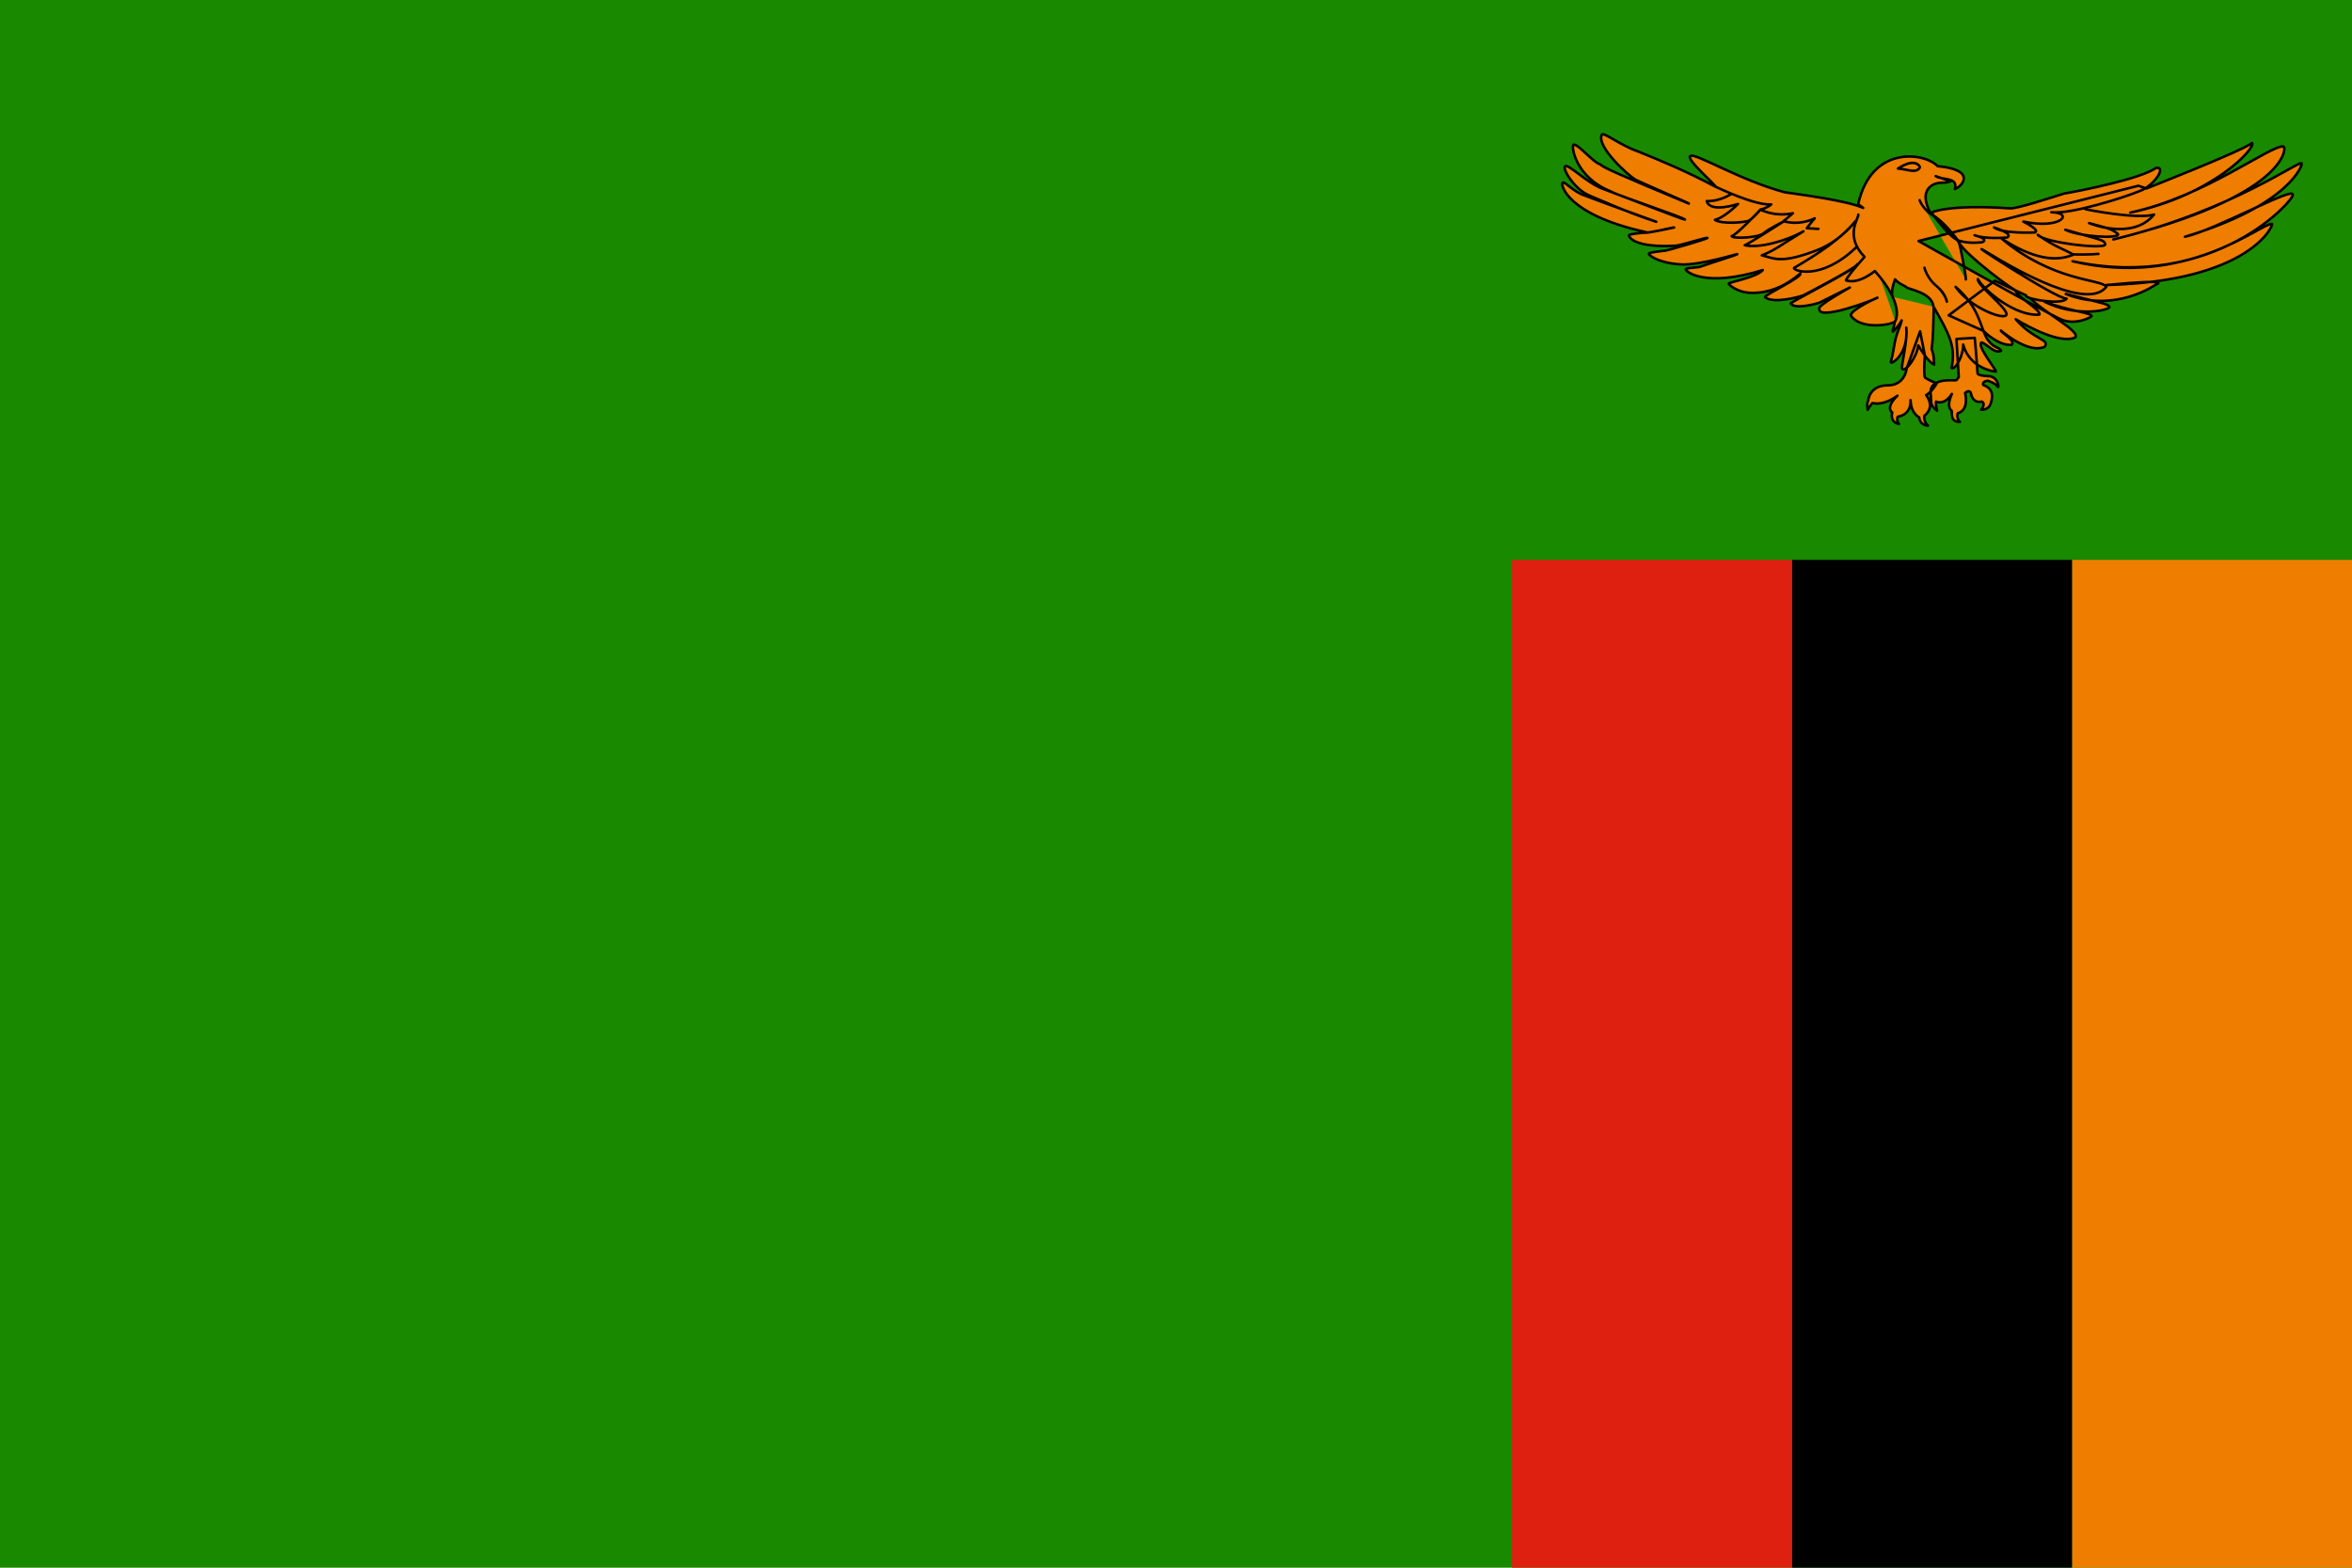
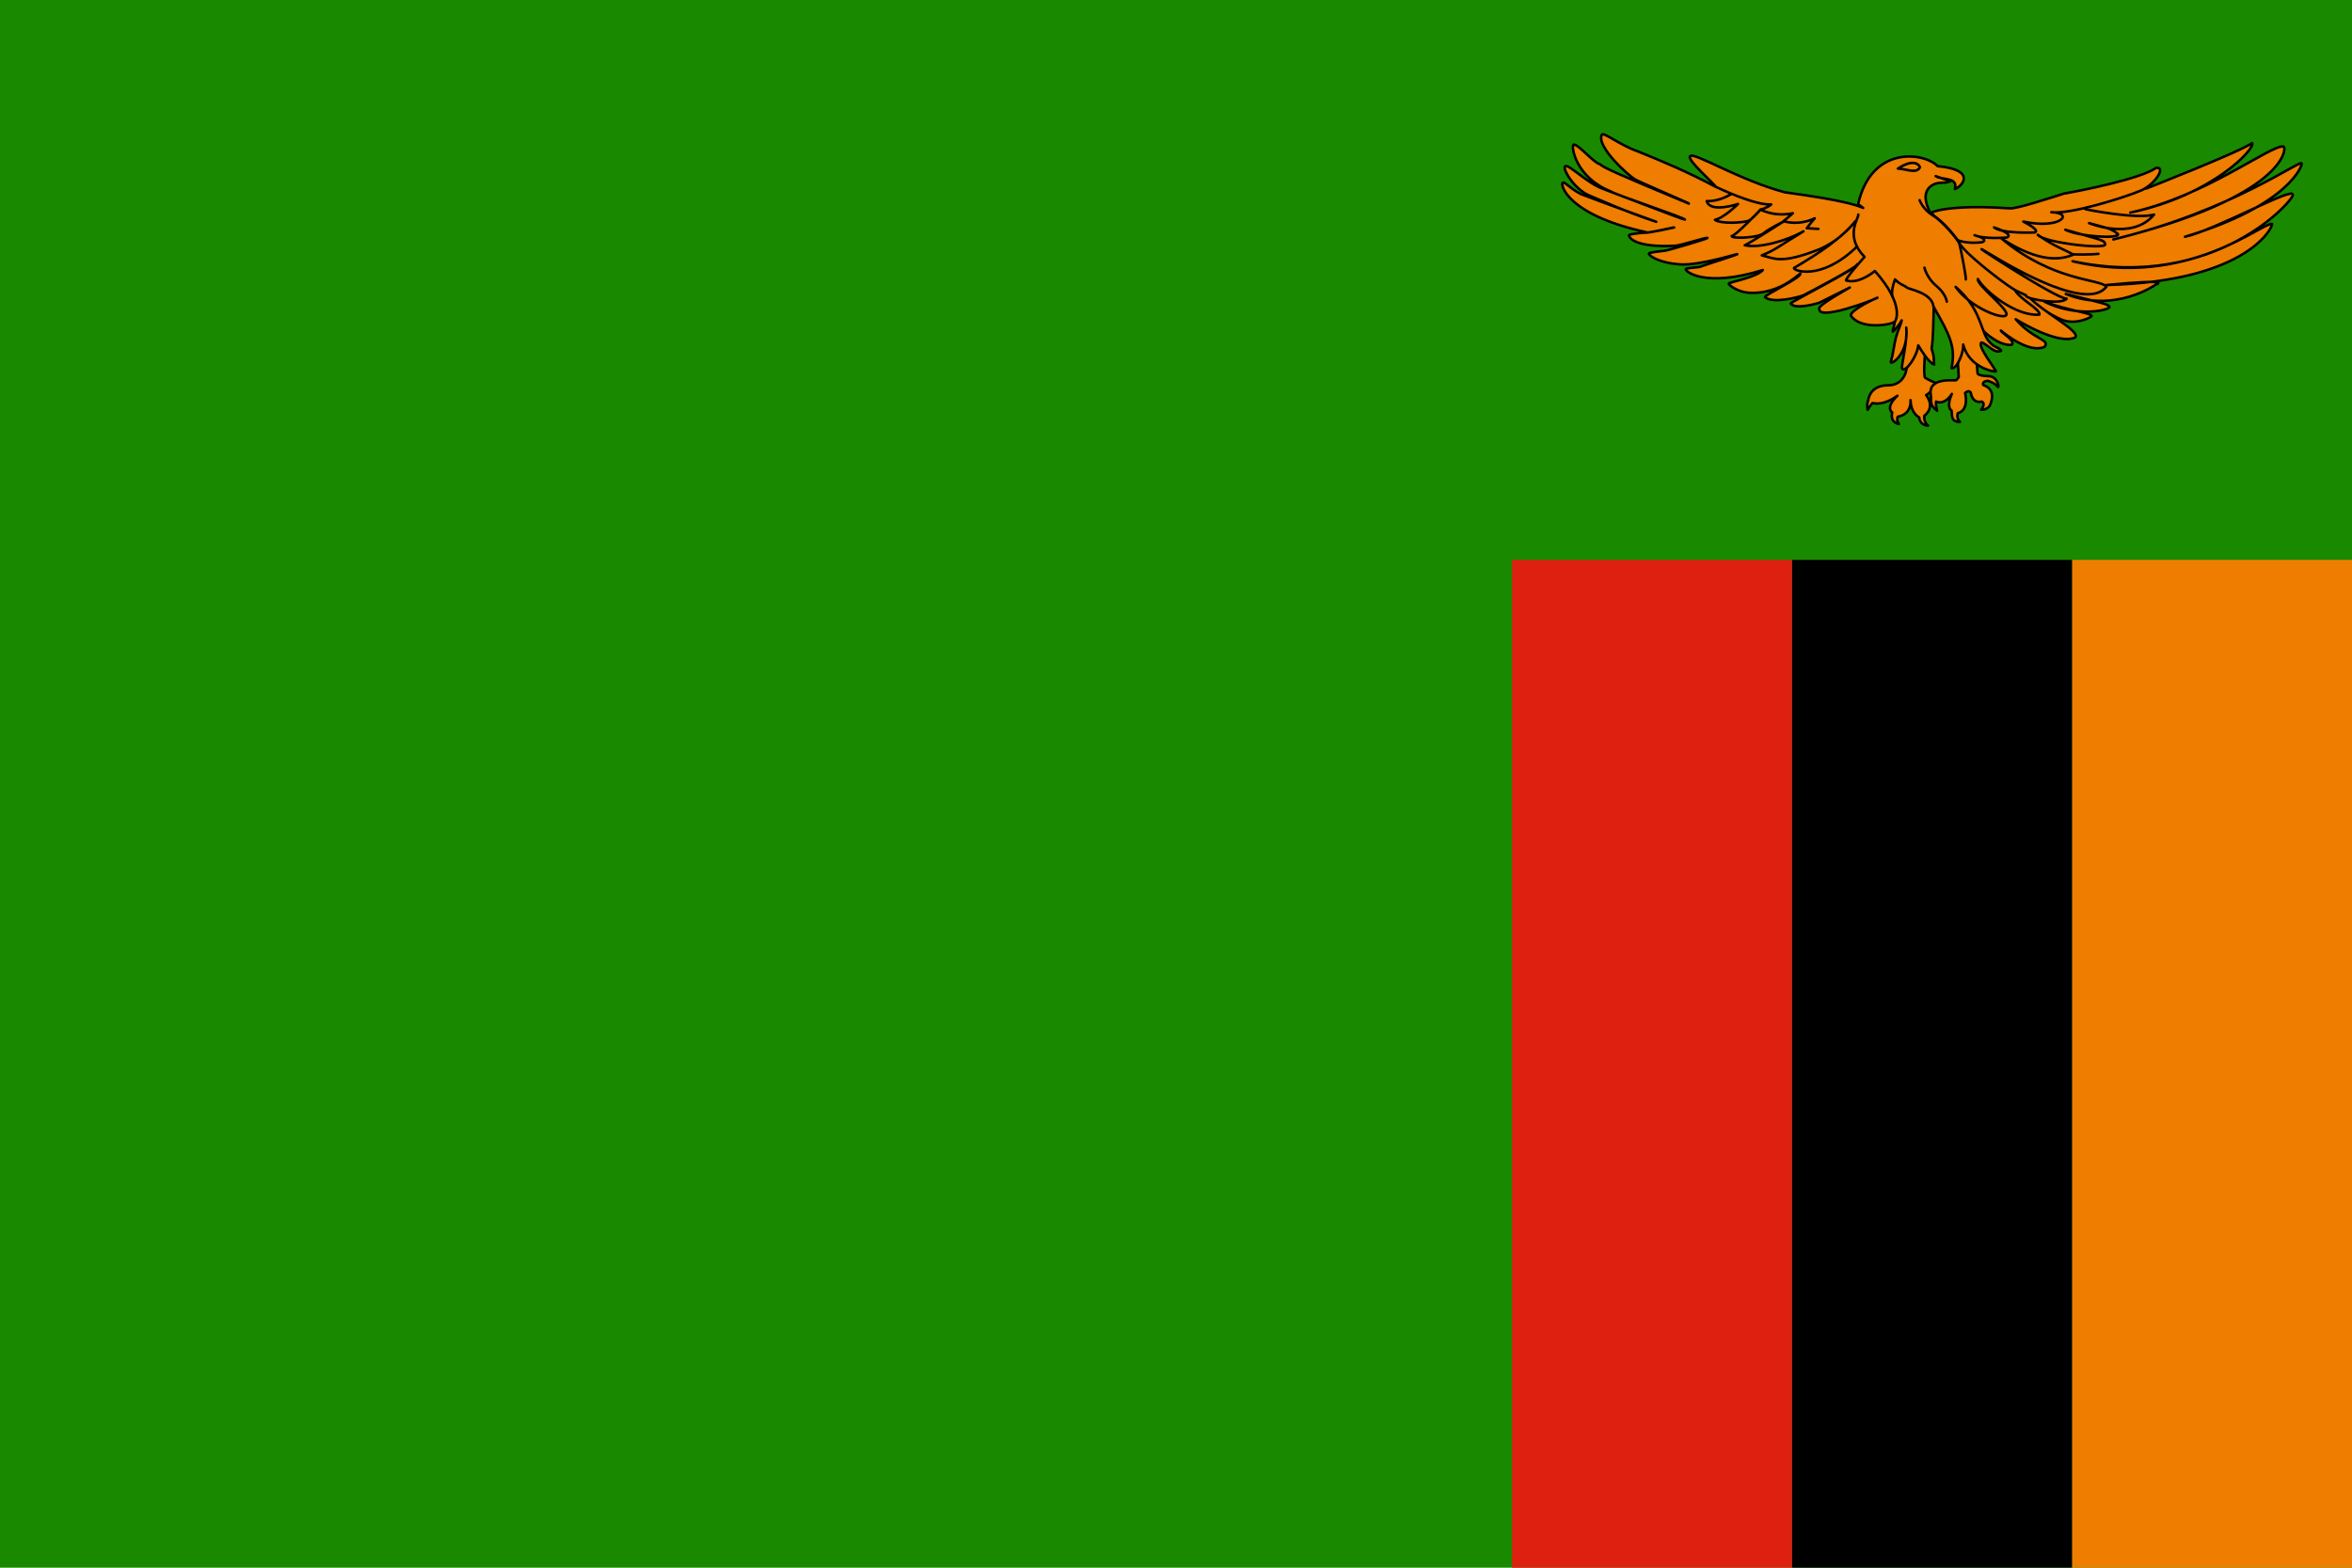
- <svg xmlns="http://www.w3.org/2000/svg" width="2100" height="1400">
-   <path fill="#198a00" d="M0 0h2100v1400h-2100z" />
+ <svg xmlns="http://www.w3.org/2000/svg" width="2100" height="1400" viewBox="0 0 2100 1400">
+   <path fill="#198a00" d="M0 0h2100v1400H0z" />
  <path fill="#ef7d00" d="M1850 500h250v900h-250z" />
  <path d="M1600 500h250v900h-250z" />
  <path fill="#de2010" d="M1350 500h250v900h-250z" />
-   <g fill="#ef7d00" stroke="#000" stroke-width="2.25" stroke-linecap="round" stroke-linejoin="round">
-     <path d="M1916.425 168.334s86.002-33.706 94.335-40.656c3.79 4.17-34.476 46.563-108.732 62.2 67.436-14.595 125.024-60.463 136.768-59.073 3.41.695 2.65 44.826-151.923 83.049 106.837-25.714 168.97-72.972 168.212-67.76.758 1.042-10.607 37.181-104.185 65.327 26.142-5.561 96.987-45.173 96.23-37.528 2.273 3.127-68.573 86.524-196.627 59.421 102.292 24.324 168.59-34.402 178.062-33.359 1.895.347-18.944 51.428-147.753 54.555 61.755-5.907 43.947-.348 43.947-.348s-36.371 26.061-80.318 8.341c34.476 8.688 38.264 9.034 39.022 11.813-2.273 3.474-30.687 8.688-57.964-4.865 21.972 8.339 41.674 9.731 42.052 12.858-.378 1.041-14.395 8.339-26.897 3.128-12.502-5.214-127.676-70.193-127.676-70.193l196.249-49.343zM1685.713 344.105c-17.257 0-17.733 14.085-17.733 14.085s-1.424 1.017-.474 7.844c2.849-4.649 4.275-6.101 4.275-6.101 1.9.291 9.816 2.469 22.324-6.534-11.401 10.89-4.591 14.957-4.591 14.957s-2.692 8.568 6.015 10.311c-2.69-3.486-1.107-6.536-1.107-6.536s12.19-1.161 11.399-14.811c.476 12.342 7.758 15.391 7.758 15.391s0 6.825 7.915 7.407c-4.273-3.486-3.325-8.859-3.325-8.859s10.292-6.825 1.583-18.443c5.225-2.76 9.5-10.455 9.5-10.455s-7.124-2.76-10.449-5.082c-1.585-3.051-.159-19.751-.159-19.751l-4.275-21.638-12.192 33.692c.474-4.793.792 14.522-16.466 14.522zM1770.944 295.514c.378.348 12.882 13.207 25.004 12.51 4.545-3.474-9.472-11.119-9.472-12.857 4.925 4.171 25.762 20.501 39.023 14.594 5.303-6.95-9.472-5.907-25.764-24.672 11.365 6.95 39.781 22.239 53.041 16.332 5.684-5.56-29.551-22.936-41.296-36.487l-30.307-14.246-41.296 30.927zM1724.345 189.879s14.017-7.645 70.088-3.822c6.062.695 38.264-10.077 48.494-13.204 16.29-2.78 68.193-13.205 82.212-22.934 9.85-1.042-2.654 16.68-15.154 20.849-13.262 5.56-61.376 20.849-78.425 18.764 20.459.348 9.094 15.637-25.004 8.34 16.292 8.34 10.23 9.73 10.23 9.73s-28.792 1.39-36.369-4.517c19.322 6.602 11.365 9.035 11.365 9.035s-19.7 1.737-28.794-2.085c14.017 3.822 6.82 6.255 6.82 6.255s-11.365 1.737-20.837-1.39c-9.47-3.127-23.867-25.019-24.625-25.019zM1746.827 302.716l2.059 33.982s-1.109 1.743-2.059 2.76c-.95 1.015-26.283-3.632-22.8 14.085 0 7.262.159 9.149 5.543 13.215-1.426-4.793-.95-8.132-.95-8.132s7.124 3.921 14.091-6.825c-4.749 10.601-1.426 14.376-.317 14.667 1.109 1.889-1.899 10.455 7.6 10.31-3.64-3.195-1.899-7.842-1.899-7.842s9.975-1.45 6.491-18.006c3.642-3.341 5.067-.146 5.067-.146s1.107 9.875 9.816 7.842c3.96 2.032-.633 7.405-.633 7.405s6.332.146 8.233-4.793c1.901-4.936 4.116-13.796-6.334-17.426-1.266-3.484 4.118-3.776 4.118-3.776s6.65 2.032 8.548 5.082c1.9 3.05 1.268-7.986-6.965-9.149-10.133-.291-10.766-2.178-10.766-2.613 0-.437-1.742-24.687-2.533-31.658zM1782.069 331.675c.125-1.558-17.285-23.059-12.869-25.838 4.415.833 11.656 10.613 17.522 7.438-1.778-3.812-7.018-1.665-12.969-11.424-5.949-11.032-6.818-27.593-27.655-45.658 13.49 19.117 44.092 30.322 45.388 24.748 1.296-5.574-26.946-26.652-25.499-31.733 5.616 10.433 33.974 33.678 54.867 31.753 1.432-4.476-17.11-13.508-21.882-21.943-13.347-8.223-49.064-36.462-49.78-43.011-12.997-17.387-21.111-22.646-24.889-24.649-1.46-1.578-1.827-3.086-2.112-4.045-8.068-17.446 2.618-23.111 8.873-23.949 5.148-.525 6.642.182 10.347-1.463-4.387-1.574-8.771-3.046-13.156-4.62 5.718 3.847 20.325.46 17.159 11.541 6.404-2.235 20.03-17.104-15.444-20.46-11.544-12.147-59.008-19.128-70.889 33.888.948.743 1.445 1.354 4.464 3.422-14.988-6.663-55.421-11.802-69.992-13.961-39.364-10.417-80.244-35.52-84.174-32.433-5.256 2.14 23.783 26.919 22.274 27.468-25.179-13.466-48.182-23.006-69.585-31.687-15.057-5.162-30.139-17.182-31.802-14.895-5.542 10.529 24.141 36.996 29.662 40.109 5.523 2.978 48.947 21.453 48.307 21.684-65.405-27.229-76.371-32.165-79.653-35.304-5.765-1.191-19.807-18.581-23.721-17.463-2.142 1.931 2.155 29.409 33.365 41.743 5.087 3.401 66.9 23.739 66.295 25.334-.151.398-70.798-26.744-73.542-27.714-13.621-4.899-30.334-22.071-33.459-20.14-2.982 1.752 7.705 20.338 21.468 26.168 7.214 2.92 34.887 15.491 59.819 23.492 1.591.528-44.814-16.141-67.126-24.692-10.116-5.15-14.88-11.569-16.421-10.188-2.279 1.381 3.682 28.837 75.38 44.33 1.889.737 25.238-5.073 24.084-4.303-.289.193-23.186 4.765-25.415 4.608-1.984-.278-14.528 1.362-14.755 1.958-.758 1.857 4.545 11.688 41.564 9.638 4.733-.261 30.415-8.578 28.258-6.789-1.079.895-34.973 10.997-37.554 11.196-2.242.291-14.149 1.433-14.589 2.594-.538 1.584 8.813 8.581 28.694 9.702 17.602.858 51.049-9.865 50.378-9.17-.671.695-32.244 10.618-33.07 11.223-1.142.593-12.704 1.168-13.11 1.982-.942 2.026 16.677 17.138 68.786 1.01-5.235 6.485-30.493 10.921-30.457 12.089-.117.847 5.565 5.883 14.395 7.685 4.415.901 10.46.717 15.982-.083 9.918-1.821 20.37-5.42 33.651-16.677 1.587 3.533-33.175 19.668-31.543 21.206 7.538 6.411 32.576-.826 34.216-1.667 1.642-.842 48.216-24.93 48.055-27.718.724 3.573-60.045 33.859-59.39 35.101 3.901 5.709 24.66-.3 25.652-.825.99-.523 26.493-13.16 27.192-13.532.697-.373-29.973 16.464-27.241 19.027-1.321 10.933 47.899-7.546 51.756-9.847 1.929-1.151-23.644 10.313-23.712 15.759 8.235 12.77 34.603 8.719 38.67 5.91 2.035-1.405-2.393 9.486-.967 8.497.497-.204 5.735-5.886 7.749-9.998-.642 3.568-3.533 9.188-5.22 15.638-1.689 6.449-2.172 13.726-4.49 21.458-.531 3.396 16.248-6.64 13.811-30.631 1.436 12.479-5.299 35.813-3.537 37.026 3.525 2.426 13.271-11.621 14.255-21.12 2.894 4.798 8.968 14.813 14.193 17.117-.569-7.258.1-6.926-2.252-14.059 1.356-9.471 1.545-22.579 1.874-37.379 14.199 24.947 19.862 35.482 15.895 54.587 4.222 1.615 10.966-13.335 10.422-21.03 5.422 21.381 28.824 24.587 29.196 23.965zM1545.575 173.288s-9.664 6.697-21.691 6.303c3.007 11.031 27.919 2.561 27.919 2.561s-12.026 12.213-20.617 14.182c5.154 3.94 26.845 2.561 30.497.591 3.65-1.97 10.093-9.652 10.093-9.652s-22.336 23.637-25.557 23.44c-.43 2.758 23.409 1.773 28.349-2.364 4.938-4.137 17.395-10.243 17.395-10.243s-32.644 20.879-34.148 20.879c12.242 2.955 36.724-3.546 52.402-12.41-23.195 14.182-25.341 16.743-37.153 21.47 10.524 2.167 15.891 8.667 51.543-5.515 20.402-8.864 31.998-25.016 31.998-25.016-12.67 15.561-32.644 28.76-54.762 41.76-1.29 2.363 23.621 12.014 55.406-18.319M1718.241 239.078s2.148 9.258 10.738 16.35c8.592 7.09 9.236 13.985 9.236 13.985M1713.947 178.803s3.006 8.273 11.811 13.591c9.021 5.318 22.552 22.061 23.625 25.016 1.039 3.576 6.226 29.35 5.798 32.107M1659.184 191.606c.644 3.152-12.672 19.107 5.582 37.82-16.537 18.515-16.535 20.88-16.535 20.88s9.234 4.727 25.771-8.274c27.273 30.729 18.185 44.792 18.185 44.792M1690.014 265.131s-2.513-3.301 1.967-15.627c4.033 4.456 8.518 5.408 10.485 7.211 1.965 1.804 22.558 4.538 23.867 17.161" />
-     <path d="M1714.223 149.432c0-.927-4.147-9.088-19.616 1.113 8.291.464 16.481 4.822 19.616-1.113zM1861.869 186.751c.757.347 46.221 9.382 61.376 4.865-19.322 23.629-57.966 7.645-57.966 7.645 18.942 5.212 19.702 4.865 25.762 9.73 1.895 4.517-34.854 2.432-46.979-3.822 33.719 9.73 34.476 9.035 35.614 12.857 1.517 5.212-55.313-1.39-60.238-8.34 15.154 10.772 23.489 12.857 31.824 17.722-10.23 4.17-29.172 8.339-64.028-14.247 45.841 38.223 87.137 35.791 93.579 42.74-15.912 21.544-77.667-12.857-106.081-30.231-28.414-17.374 62.133 42.046 70.47 41.003-4.169 5.907-34.099.695-35.993-2.084M1873.613 226.712c-5.303.695-21.215.695-23.487.347M1532.26 166.984s34.576 16.743 49.179 15.561c-3.865 3.349-9.665 4.727-9.665 4.727 3.652 1.379 13.745 6.303 28.994 3.152-3.652 3.349-8.376 7.091-8.376 7.091s13.101 4.53 27.919-2.561c-4.509 5.121-7.088 8.864-7.088 8.864l10.309.591" />
+   <g fill="#ef7d00" stroke="#000" stroke-linecap="round" stroke-linejoin="round" stroke-width="2.25">
+     <path d="M1916.425 168.334s86.002-33.706 94.334-40.656c3.79 4.17-34.476 46.564-108.731 62.2 67.435-14.594 125.023-60.462 136.768-59.072 3.41.695 2.65 44.826-151.923 83.05 106.837-25.715 168.97-72.973 168.213-67.76.757 1.042-10.608 37.18-104.185 65.327 26.141-5.56 96.987-45.174 96.23-37.529 2.272 3.128-68.574 86.524-196.627 59.421 102.292 24.324 168.59-34.402 178.062-33.36 1.895.348-18.944 51.429-147.753 54.556 61.755-5.907 43.946-.348 43.946-.348s-36.37 26.061-80.317 8.341c34.476 8.688 38.264 9.034 39.021 11.814-2.272 3.474-30.687 8.687-57.964-4.866 21.973 8.34 41.674 9.73 42.052 12.858-.378 1.042-14.395 8.34-26.897 3.128-12.502-5.214-127.676-70.193-127.676-70.193l196.249-49.343zM1685.713 344.105c-17.257 0-17.734 14.085-17.734 14.085s-1.424 1.017-.474 7.844c2.85-4.649 4.275-6.1 4.275-6.1 1.9.29 9.816 2.468 22.324-6.535-11.4 10.89-4.59 14.957-4.59 14.957s-2.692 8.568 6.014 10.311c-2.69-3.486-1.107-6.535-1.107-6.535s12.19-1.161 11.4-14.811c.475 12.341 7.758 15.391 7.758 15.391s0 6.825 7.915 7.407c-4.273-3.486-3.325-8.859-3.325-8.859s10.292-6.825 1.584-18.443c5.225-2.76 9.5-10.455 9.5-10.455s-7.124-2.76-10.449-5.082c-1.585-3.051-.158-19.75-.158-19.75l-4.276-21.639-12.192 33.693c.474-4.793.792 14.521-16.465 14.521z" />
+     <path d="M1770.944 295.514c.378.348 12.882 13.206 25.004 12.51 4.545-3.474-9.472-11.119-9.472-12.857 4.925 4.17 25.762 20.501 39.023 14.594 5.303-6.95-9.472-5.906-25.763-24.671 11.365 6.95 39.78 22.239 53.04 16.332 5.685-5.56-29.551-22.936-41.296-36.487l-30.307-14.246-41.296 30.927zM1724.345 189.879s14.017-7.645 70.088-3.823c6.062.695 38.264-10.077 48.494-13.204 16.29-2.78 68.193-13.205 82.212-22.935 9.85-1.042-2.654 16.68-15.154 20.85-13.262 5.56-61.376 20.849-78.425 18.764 20.459.348 9.094 15.637-25.005 8.34 16.292 8.34 10.23 9.73 10.23 9.73s-28.792 1.39-36.37-4.518c19.323 6.602 11.366 9.035 11.366 9.035s-19.7 1.737-28.794-2.085c14.017 3.822 6.82 6.255 6.82 6.255s-11.365 1.737-20.837-1.39c-9.47-3.128-23.868-25.02-24.625-25.02zM1746.827 302.716l2.06 33.982s-1.11 1.743-2.06 2.76c-.95 1.016-26.283-3.632-22.8 14.085 0 7.262.16 9.149 5.543 13.215-1.426-4.792-.95-8.131-.95-8.131s7.124 3.921 14.091-6.825c-4.75 10.6-1.426 14.376-.317 14.667 1.109 1.889-1.899 10.455 7.6 10.31-3.64-3.195-1.9-7.843-1.9-7.843s9.976-1.45 6.492-18.006c3.642-3.34 5.066-.145 5.066-.145s1.108 9.874 9.816 7.842c3.96 2.032-.632 7.405-.632 7.405s6.332.146 8.232-4.792c1.9-4.937 4.117-13.796-6.334-17.426-1.266-3.484 4.118-3.775 4.118-3.775s6.65 2.032 8.549 5.082c1.9 3.05 1.267-7.986-6.966-9.149-10.133-.291-10.766-2.178-10.766-2.613 0-.437-1.741-24.687-2.533-31.658z" />
+     <path d="M1782.069 331.675c.124-1.558-17.286-23.059-12.869-25.838 4.415.833 11.656 10.613 17.522 7.438-1.778-3.811-7.018-1.665-12.97-11.423-5.948-11.032-6.817-27.593-27.654-45.658 13.49 19.116 44.092 30.322 45.388 24.748 1.296-5.575-26.946-26.653-25.5-31.733 5.617 10.433 33.975 33.678 54.868 31.753 1.432-4.475-17.11-13.508-21.881-21.942-13.347-8.224-49.065-36.462-49.78-43.011-12.998-17.387-21.111-22.647-24.89-24.65-1.46-1.577-1.826-3.085-2.112-4.044-8.068-17.446 2.619-23.11 8.874-23.949 5.147-.524 6.642.182 10.346-1.463-4.386-1.574-8.77-3.046-13.156-4.62 5.719 3.848 20.325.46 17.16 11.542 6.403-2.235 20.03-17.104-15.444-20.46-11.545-12.147-59.009-19.128-70.89 33.888.95.743 1.446 1.354 4.465 3.422-14.989-6.663-55.421-11.802-69.992-13.961-39.364-10.417-80.244-35.52-84.174-32.433-5.256 2.14 23.784 26.92 22.274 27.468-25.18-13.466-48.182-23.006-69.585-31.687-15.058-5.163-30.14-17.182-31.802-14.896-5.542 10.53 24.14 36.996 29.662 40.11 5.523 2.978 48.947 21.453 48.307 21.684-65.406-27.229-76.372-32.165-79.654-35.305-5.764-1.19-19.807-18.581-23.72-17.463-2.143 1.93 2.154 29.41 33.364 41.744 5.087 3.4 66.9 23.739 66.295 25.333-.15.399-70.798-26.743-73.542-27.714-13.621-4.899-30.334-22.07-33.459-20.14-2.982 1.753 7.705 20.339 21.468 26.168 7.215 2.92 34.887 15.492 59.819 23.493 1.591.527-44.815-16.141-67.126-24.693-10.116-5.15-14.88-11.568-16.42-10.187-2.28 1.38 3.682 28.837 75.38 44.33 1.888.737 25.237-5.074 24.083-4.303-.289.193-23.186 4.765-25.415 4.608-1.984-.278-14.528 1.362-14.755 1.959-.758 1.857 4.545 11.688 41.564 9.638 4.733-.261 30.416-8.579 28.258-6.79-1.08.896-34.973 10.997-37.554 11.196-2.242.291-14.15 1.433-14.59 2.595-.537 1.584 8.814 8.58 28.694 9.702 17.602.857 51.05-9.865 50.378-9.17-.67.695-32.244 10.618-33.07 11.223-1.142.593-12.704 1.168-13.11 1.982-.942 2.026 16.678 17.138 68.787 1.01-5.235 6.486-30.493 10.921-30.457 12.09-.117.847 5.565 5.882 14.396 7.684 4.415.9 10.46.717 15.982-.083 9.918-1.821 20.37-5.42 33.65-16.678 1.587 3.533-33.174 19.668-31.542 21.207 7.537 6.41 32.576-.827 34.216-1.667 1.641-.842 48.215-24.93 48.055-27.718.723 3.573-60.046 33.859-59.39 35.101 3.9 5.71 24.66-.3 25.652-.825.99-.523 26.493-13.16 27.192-13.532.697-.373-29.973 16.464-27.24 19.027-1.321 10.933 47.898-7.546 51.755-9.847 1.929-1.15-23.644 10.313-23.712 15.759 8.235 12.77 34.603 8.719 38.67 5.91 2.035-1.405-2.393 9.486-.967 8.497.497-.205 5.735-5.886 7.75-9.998-.643 3.568-3.534 9.189-5.22 15.638-1.69 6.449-2.173 13.726-4.49 21.458-.532 3.396 16.247-6.64 13.81-30.631 1.436 12.479-5.299 35.813-3.536 37.026 3.525 2.426 13.27-11.621 14.255-21.12 2.894 4.798 8.968 14.813 14.193 17.117-.569-7.258.1-6.925-2.252-14.059 1.357-9.47 1.546-22.578 1.874-37.38 14.199 24.948 19.862 35.483 15.895 54.588 4.222 1.615 10.966-13.335 10.422-21.03 5.422 21.381 28.825 24.587 29.197 23.965z" />
+     <path d="M1545.575 173.288s-9.664 6.697-21.69 6.303c3.006 11.03 27.918 2.56 27.918 2.56s-12.027 12.213-20.617 14.183c5.154 3.94 26.845 2.56 30.497.591 3.65-1.97 10.093-9.652 10.093-9.652s-22.335 23.637-25.557 23.44c-.43 2.758 23.41 1.773 28.35-2.363 4.938-4.137 17.394-10.243 17.394-10.243s-32.643 20.88-34.147 20.88c12.241 2.954 36.724-3.546 52.402-12.41-23.195 14.182-25.34 16.743-37.153 21.47 10.524 2.167 15.89 8.668 51.542-5.515 20.403-8.864 31.998-25.016 31.998-25.016-12.67 15.561-32.644 28.76-54.762 41.76-1.29 2.363 23.622 12.014 55.406-18.32M1718.241 239.078s2.148 9.258 10.738 16.35c8.592 7.09 9.236 13.984 9.236 13.984M1713.947 178.803s3.006 8.273 11.811 13.592c9.02 5.318 22.552 22.06 23.625 25.016 1.04 3.576 6.227 29.35 5.798 32.106" />
+     <path d="M1659.184 191.606c.644 3.152-12.672 19.107 5.582 37.82-16.537 18.515-16.535 20.88-16.535 20.88s9.234 4.727 25.77-8.274c27.274 30.73 18.186 44.792 18.186 44.792" />
+     <path d="M1690.014 265.13s-2.512-3.3 1.967-15.626c4.033 4.456 8.518 5.407 10.484 7.211 1.965 1.804 22.558 4.538 23.867 17.16M1714.223 149.432c0-.927-4.147-9.088-19.616 1.113 8.29.464 16.48 4.822 19.616-1.113zM1861.869 186.751c.757.348 46.22 9.382 61.375 4.865-19.322 23.63-57.965 7.645-57.965 7.645 18.942 5.212 19.701 4.865 25.761 9.73 1.895 4.517-34.854 2.432-46.978-3.823 33.719 9.73 34.476 9.035 35.614 12.857 1.517 5.212-55.314-1.39-60.239-8.34 15.155 10.772 23.49 12.857 31.824 17.722-10.23 4.17-29.171 8.339-64.027-14.247 45.84 38.224 87.137 35.79 93.579 42.74-15.912 21.545-77.667-12.856-106.082-30.23-28.414-17.375 62.133 42.046 70.47 41.003-4.17 5.907-34.098.695-35.993-2.085M1873.613 226.712c-5.302.695-21.214.695-23.487.348M1532.26 166.984s34.576 16.743 49.18 15.562c-3.866 3.348-9.666 4.727-9.666 4.727 3.652 1.379 13.746 6.303 28.995 3.152-3.652 3.348-8.377 7.091-8.377 7.091s13.101 4.53 27.92-2.56c-4.51 5.12-7.089 8.863-7.089 8.863l10.31.591" />
  </g>
</svg>
